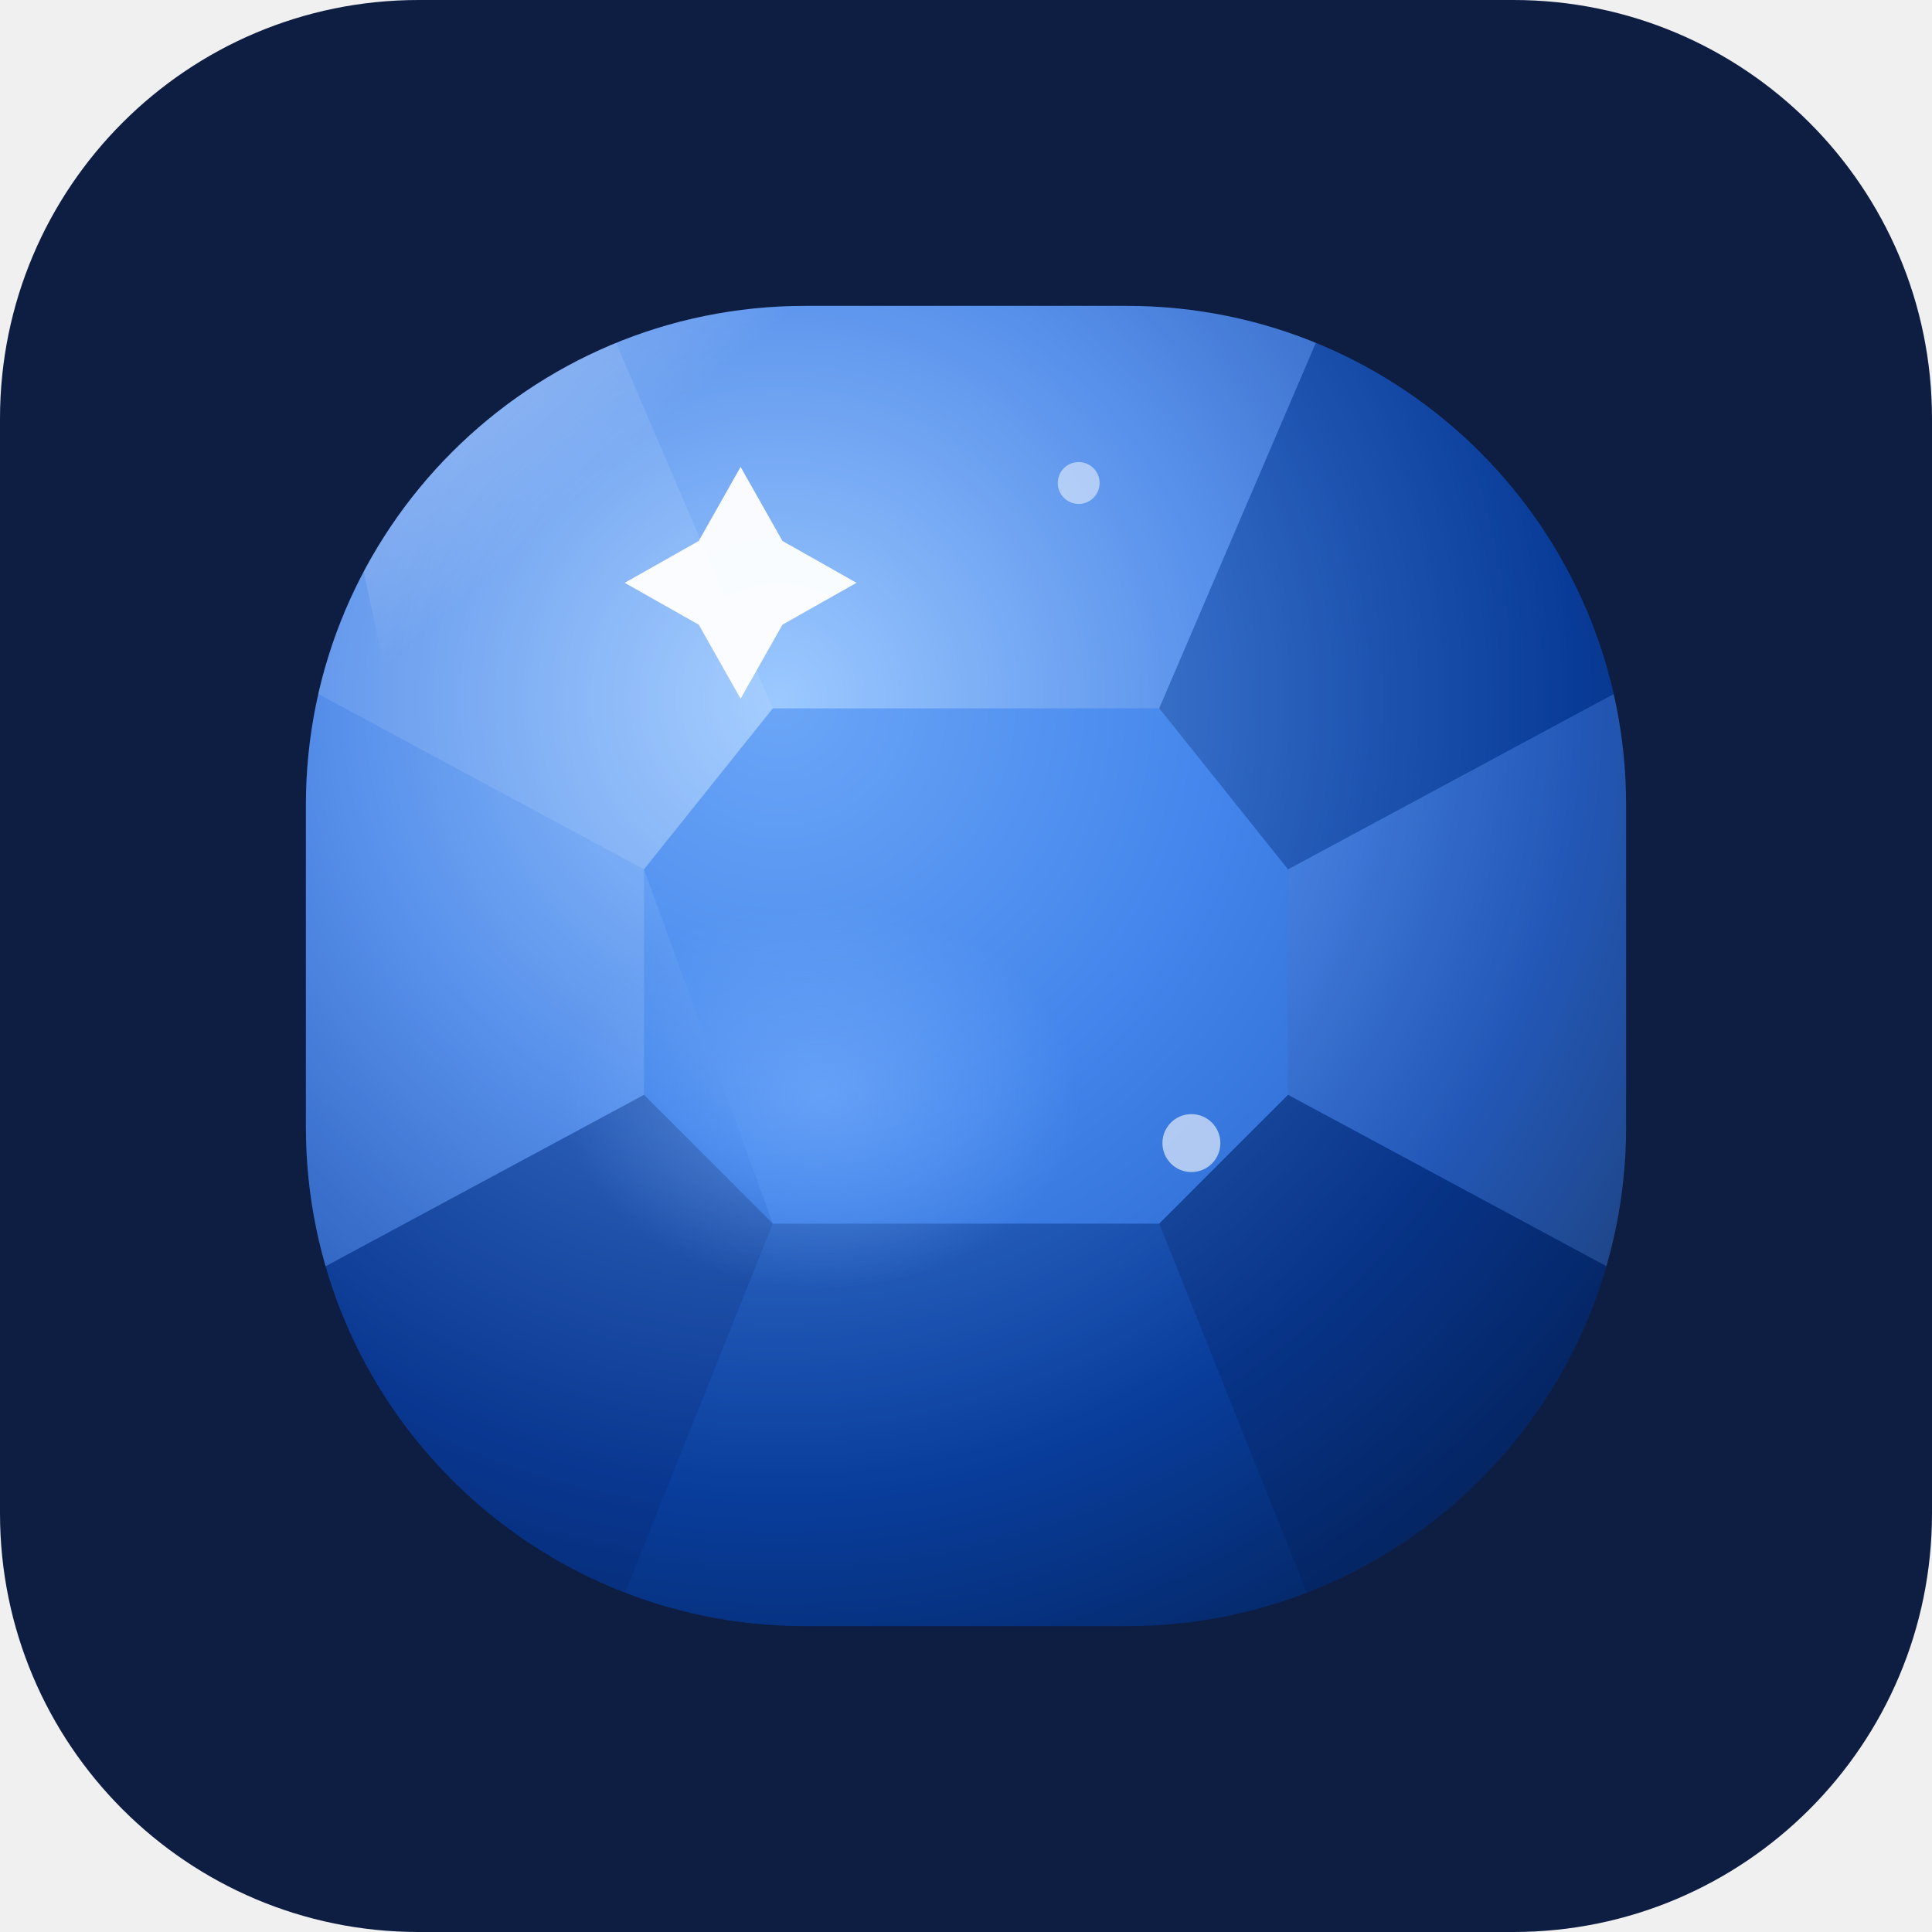
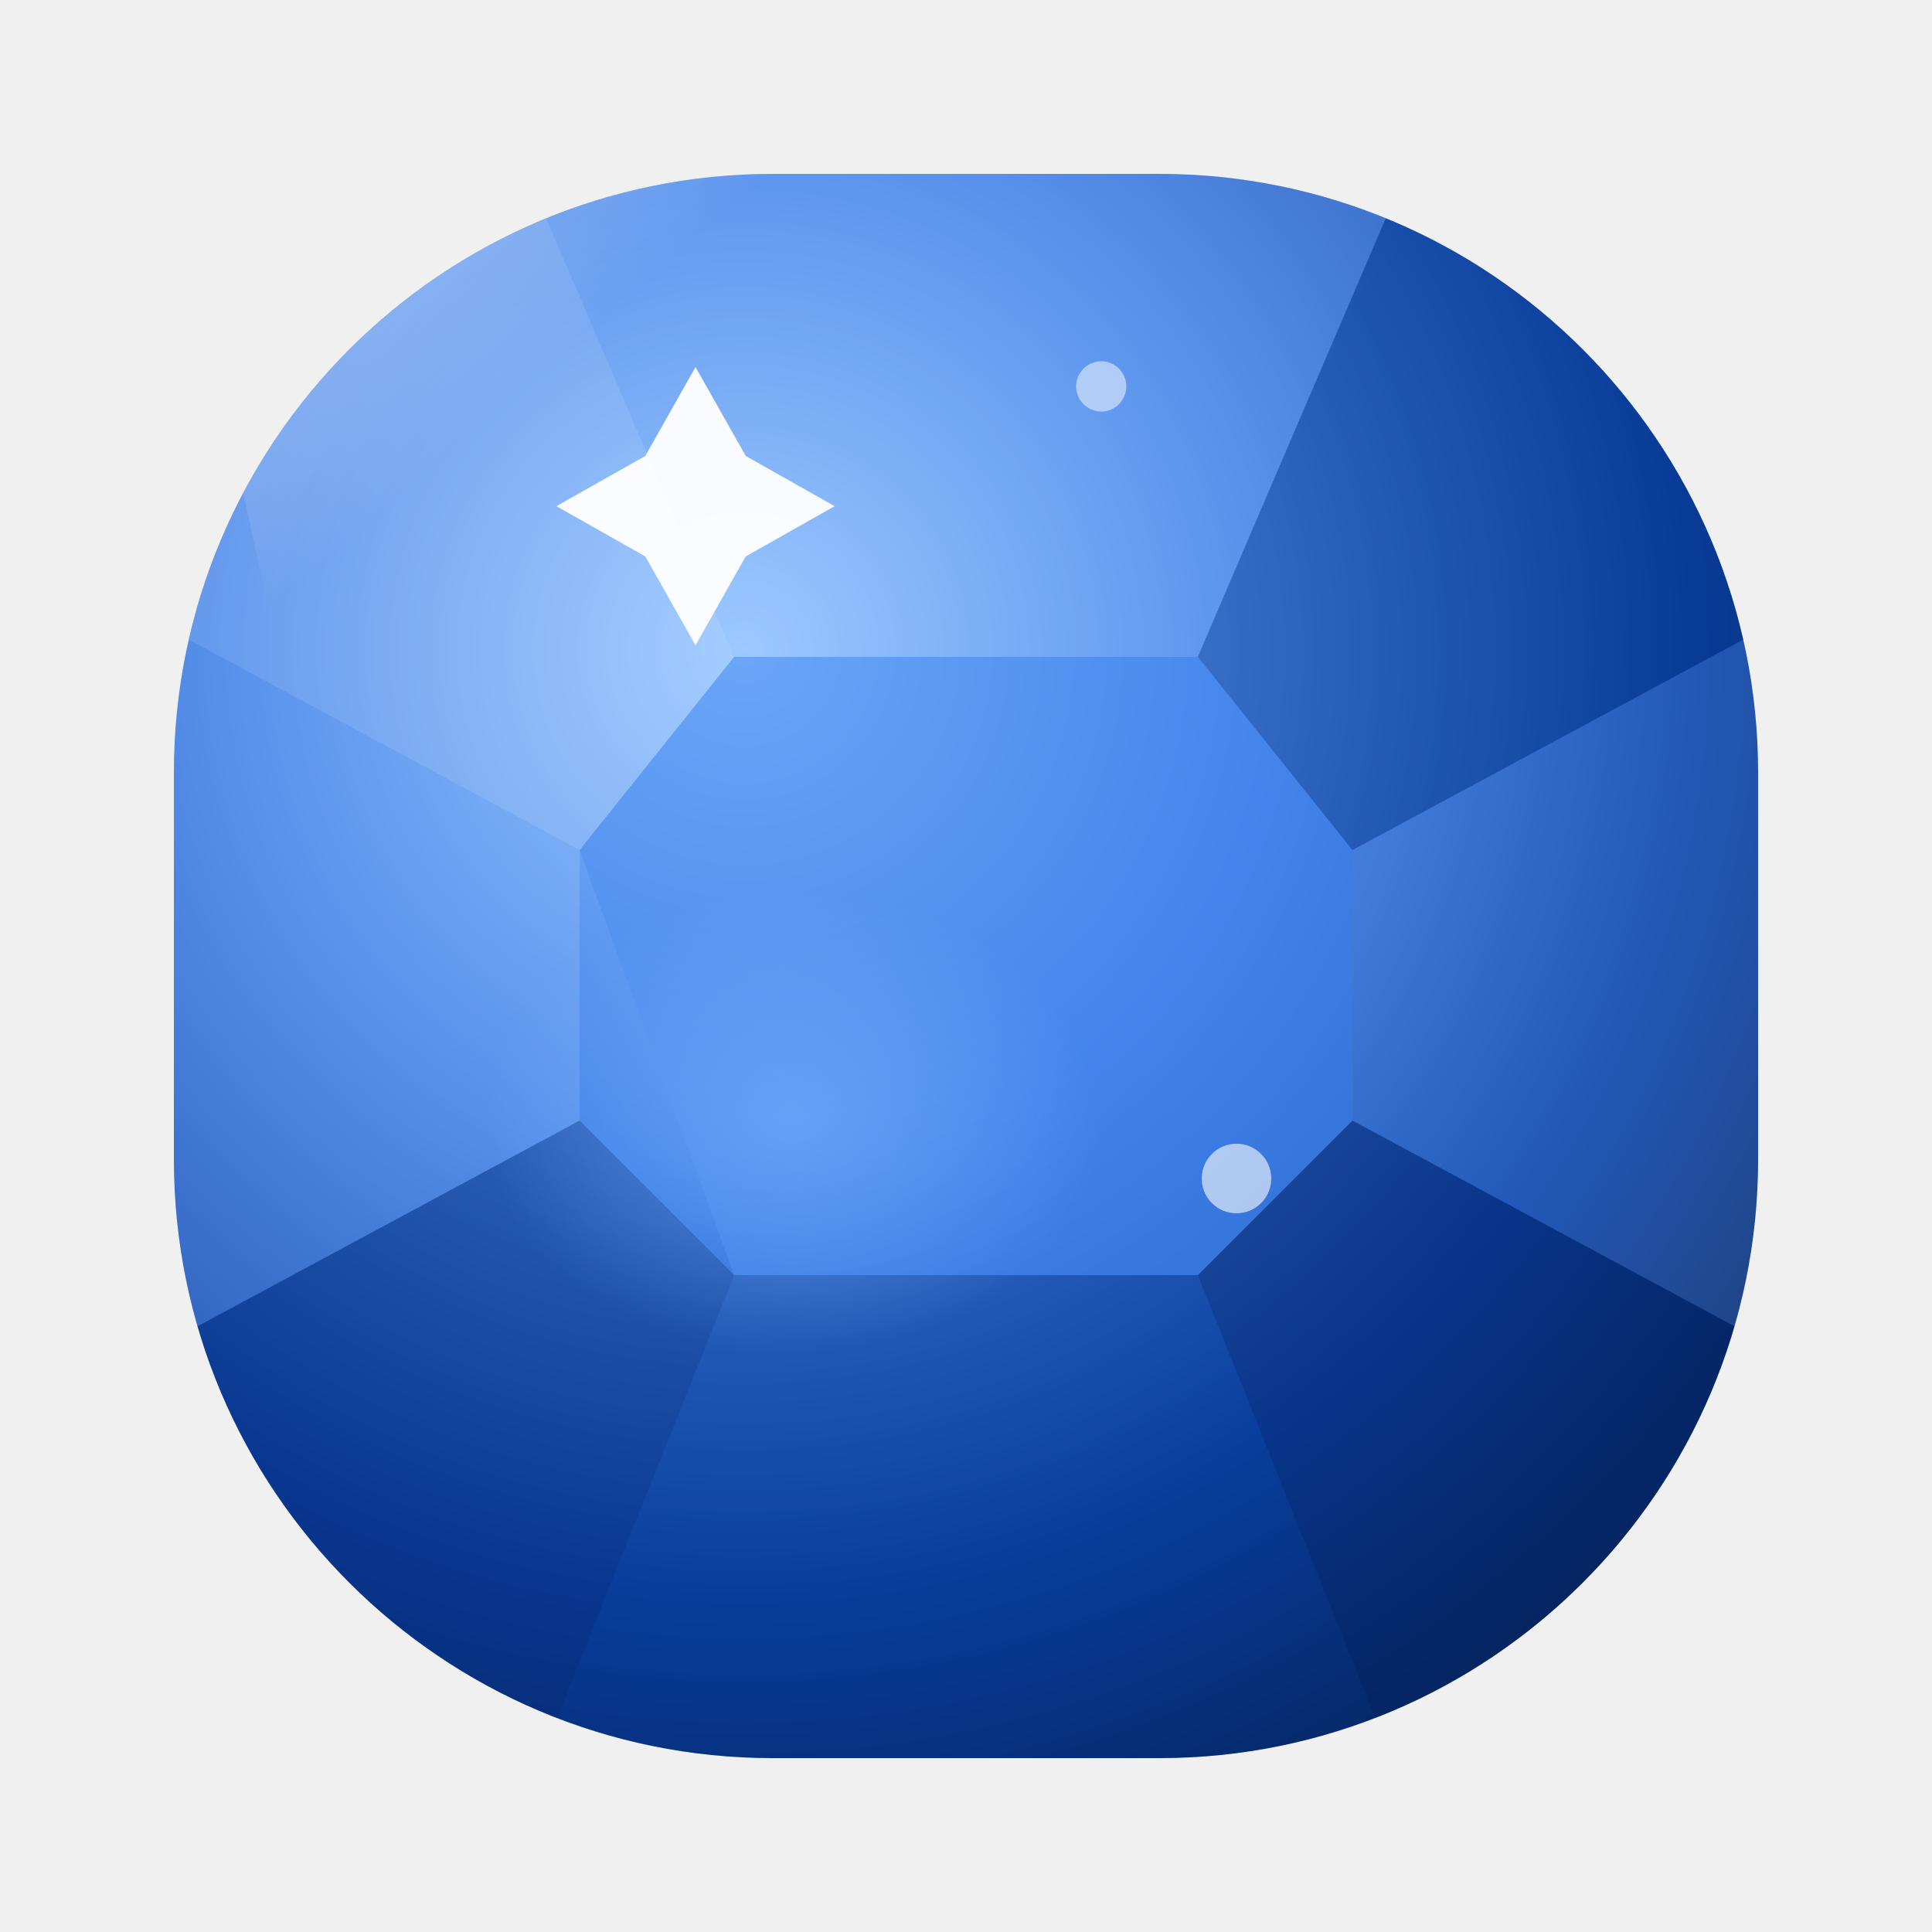
- <svg xmlns="http://www.w3.org/2000/svg" viewBox="0 0 120 120" role="img" aria-label="Cobalt">
-   <rect x="0" y="0" width="120" height="120" rx="26" fill="#0e1e42" />
+ <svg xmlns="http://www.w3.org/2000/svg" viewBox="0 0 100 100" role="img" aria-label="Cobalt">
  <defs>
-     <clipPath id="tc">
+     <clipPath id="fg-clip">
      <rect x="9" y="9" width="82" height="82" rx="31" ry="31" />
    </clipPath>
-     <radialGradient id="tb" cx="36%" cy="30%" r="88%">
+     <radialGradient id="fg-body" cx="36%" cy="30%" r="88%">
      <stop offset="0%" stop-color="#8cc0ff" />
      <stop offset="38%" stop-color="#3d7fe8" />
      <stop offset="68%" stop-color="#0b46b0" />
      <stop offset="100%" stop-color="#032154" />
    </radialGradient>
-     <radialGradient id="tg" cx="50%" cy="50%" r="50%">
+     <radialGradient id="fg-glow" cx="50%" cy="50%" r="50%">
      <stop offset="0%" stop-color="#7db4ff" stop-opacity="0.55" />
      <stop offset="100%" stop-color="#7db4ff" stop-opacity="0" />
    </radialGradient>
-     <linearGradient id="ts" x1="0%" y1="0%" x2="70%" y2="70%">
+     <linearGradient id="fg-sheen" x1="0%" y1="0%" x2="70%" y2="70%">
      <stop offset="0%" stop-color="#ffffff" stop-opacity="0.48" />
      <stop offset="42%" stop-color="#ffffff" stop-opacity="0" />
    </linearGradient>
  </defs>
-   <g transform="translate(10 10)">
-     <g clip-path="url(#tc)">
-       <rect x="9" y="9" width="82" height="82" fill="url(#tb)" />
-       <polygon points="38,34 62,34 74,6 26,6" fill="#ffffff" opacity="0.14" />
-       <polygon points="62,34 70,44 96,30 74,6" fill="#02174a" opacity="0.24" />
-       <polygon points="70,44 70,58 96,72 96,30" fill="#ffffff" opacity="0.10" />
-       <polygon points="70,58 62,66 74,96 96,72" fill="#02174a" opacity="0.38" />
-       <polygon points="62,66 38,66 26,96 74,96" fill="#02174a" opacity="0.20" />
-       <polygon points="38,66 30,58 4,72 26,96" fill="#02174a" opacity="0.32" />
-       <polygon points="30,58 30,44 4,30 4,72" fill="#ffffff" opacity="0.13" />
-       <polygon points="30,44 38,34 26,6 4,30" fill="#ffffff" opacity="0.22" />
-       <polygon points="38,34 62,34 70,44 70,58 62,66 38,66 30,44" fill="#4a8cf0" opacity="0.50" />
-       <ellipse cx="41" cy="58" rx="16" ry="12" fill="url(#tg)" />
-       <path d="M9,9 h52 q-32,13 -42,46 z" fill="url(#ts)" />
-       <path d="M36 19 l2.6 4.6 4.6 2.6 -4.6 2.6 -2.6 4.6 -2.6 -4.6 -4.6 -2.6 4.6 -2.6 Z" fill="#ffffff" opacity="0.95" />
-       <circle cx="64" cy="61" r="1.8" fill="#ffffff" opacity="0.6" />
-       <circle cx="57" cy="20" r="1.3" fill="#ffffff" opacity="0.5" />
-     </g>
+   <g clip-path="url(#fg-clip)">
+     <rect x="9" y="9" width="82" height="82" fill="url(#fg-body)" />
+     <polygon points="38,34 62,34 74,6 26,6" fill="#ffffff" opacity="0.14" />
+     <polygon points="62,34 70,44 96,30 74,6" fill="#02174a" opacity="0.24" />
+     <polygon points="70,44 70,58 96,72 96,30" fill="#ffffff" opacity="0.10" />
+     <polygon points="70,58 62,66 74,96 96,72" fill="#02174a" opacity="0.38" />
+     <polygon points="62,66 38,66 26,96 74,96" fill="#02174a" opacity="0.20" />
+     <polygon points="38,66 30,58 4,72 26,96" fill="#02174a" opacity="0.32" />
+     <polygon points="30,58 30,44 4,30 4,72" fill="#ffffff" opacity="0.13" />
+     <polygon points="30,44 38,34 26,6 4,30" fill="#ffffff" opacity="0.22" />
+     <polygon points="38,34 62,34 70,44 70,58 62,66 38,66 30,44" fill="#4a8cf0" opacity="0.50" />
+     <ellipse cx="41" cy="58" rx="16" ry="12" fill="url(#fg-glow)" />
+     <path d="M9,9 h52 q-32,13 -42,46 z" fill="url(#fg-sheen)" />
+     <path d="M36 19 l2.6 4.6 4.6 2.6 -4.6 2.6 -2.6 4.6 -2.6 -4.6 -4.6 -2.6 4.6 -2.6 Z" fill="#ffffff" opacity="0.95" />
+     <circle cx="64" cy="61" r="1.8" fill="#ffffff" opacity="0.6" />
+     <circle cx="57" cy="20" r="1.3" fill="#ffffff" opacity="0.5" />
  </g>
</svg>
